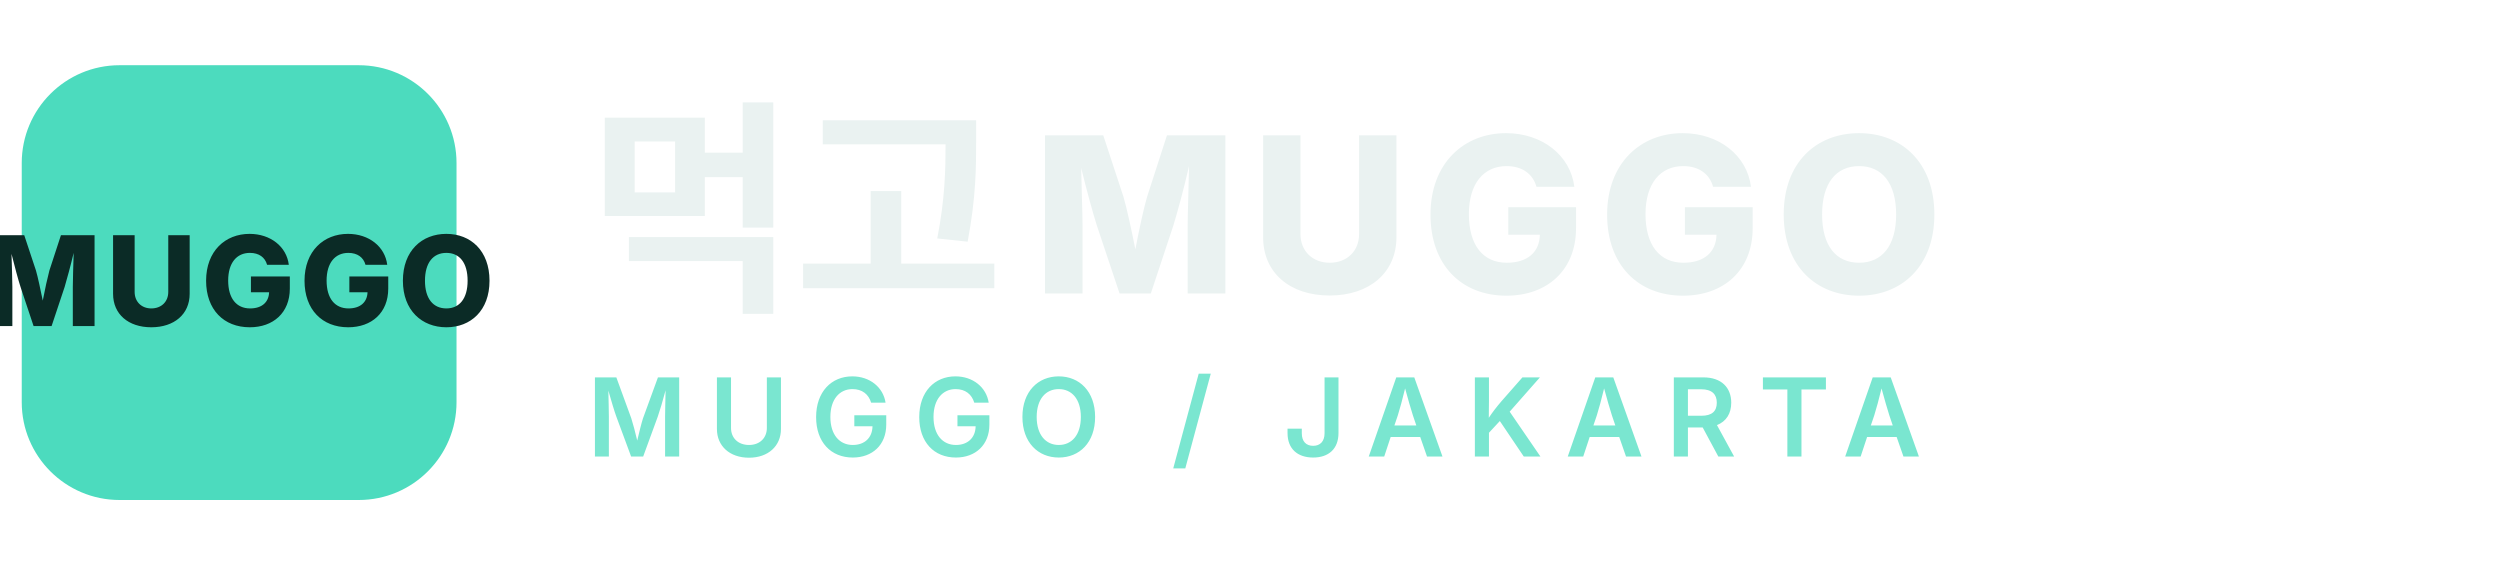
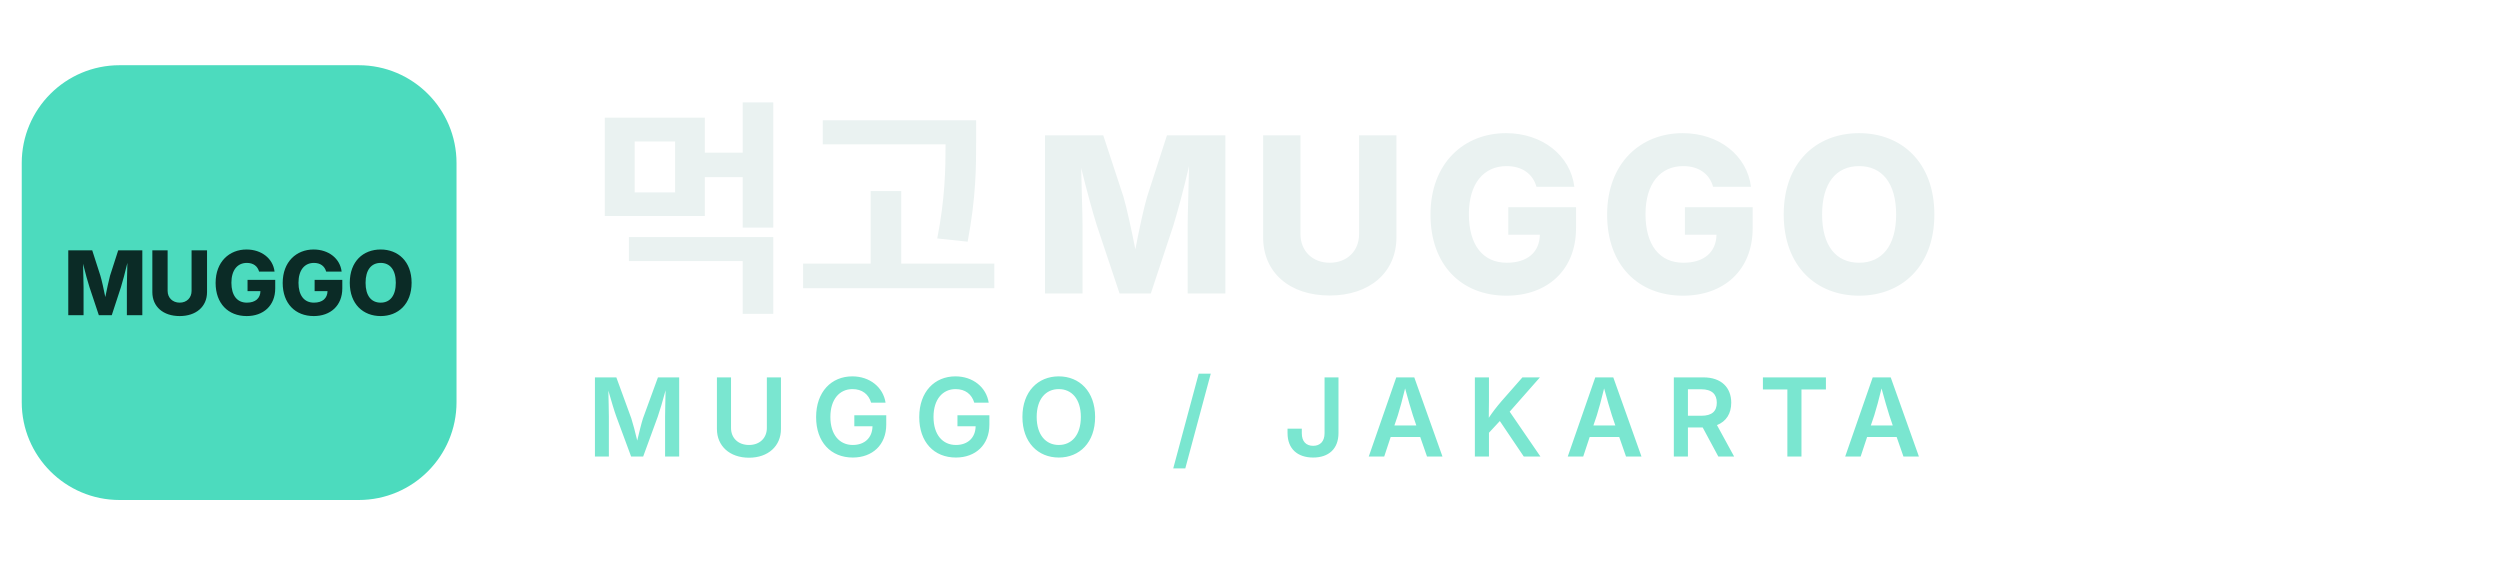
<svg xmlns="http://www.w3.org/2000/svg" viewBox="0 0 230 52" fill="none">
  <rect x="2" y="6" width="40" height="40" rx="9" fill="#4CDBBE" />
-   <text x="22" y="30" text-anchor="middle" font-family="Pretendard, -apple-system, BlinkMacSystemFont, sans-serif" font-size="11.5" font-weight="800" letter-spacing="0.4" fill="#0B2B26">MUGGO</text>
+   <text x="22" y="29" text-anchor="middle" font-family="Pretendard, -apple-system, BlinkMacSystemFont, sans-serif" font-size="8.2" font-weight="800" letter-spacing="0" fill="#0B2B26">MUGGO</text>
  <text x="54" y="27" font-family="Pretendard, -apple-system, BlinkMacSystemFont, sans-serif" font-size="21" font-weight="800" letter-spacing="-0.3" fill="#EAF2F1">먹고</text>
  <text x="95" y="27" font-family="Pretendard, -apple-system, BlinkMacSystemFont, sans-serif" font-size="20" font-weight="800" letter-spacing="1.2" fill="#EAF2F1">MUGGO</text>
  <text x="54" y="42" font-family="Pretendard, -apple-system, BlinkMacSystemFont, sans-serif" font-size="10" font-weight="600" letter-spacing="2" fill="#7AE6D0">MUGGO / JAKARTA</text>
</svg>
